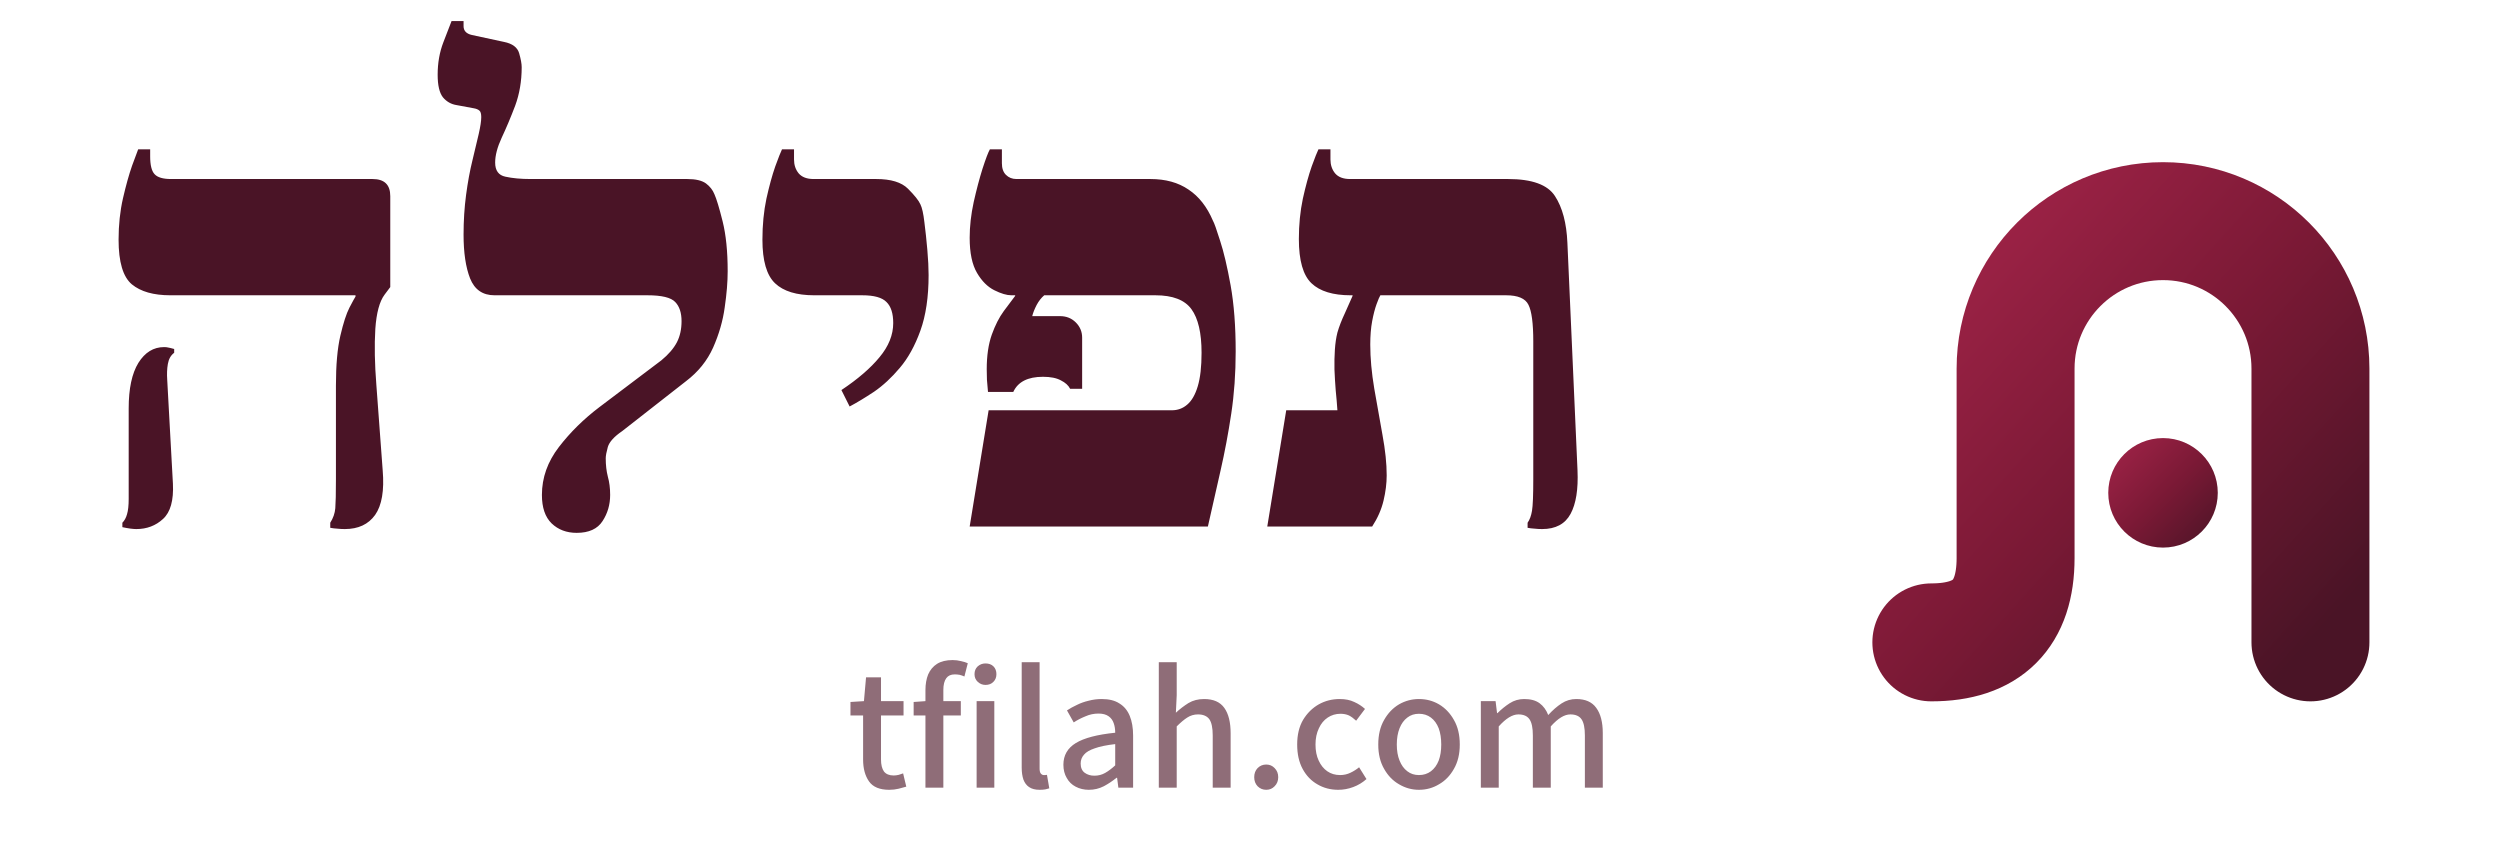
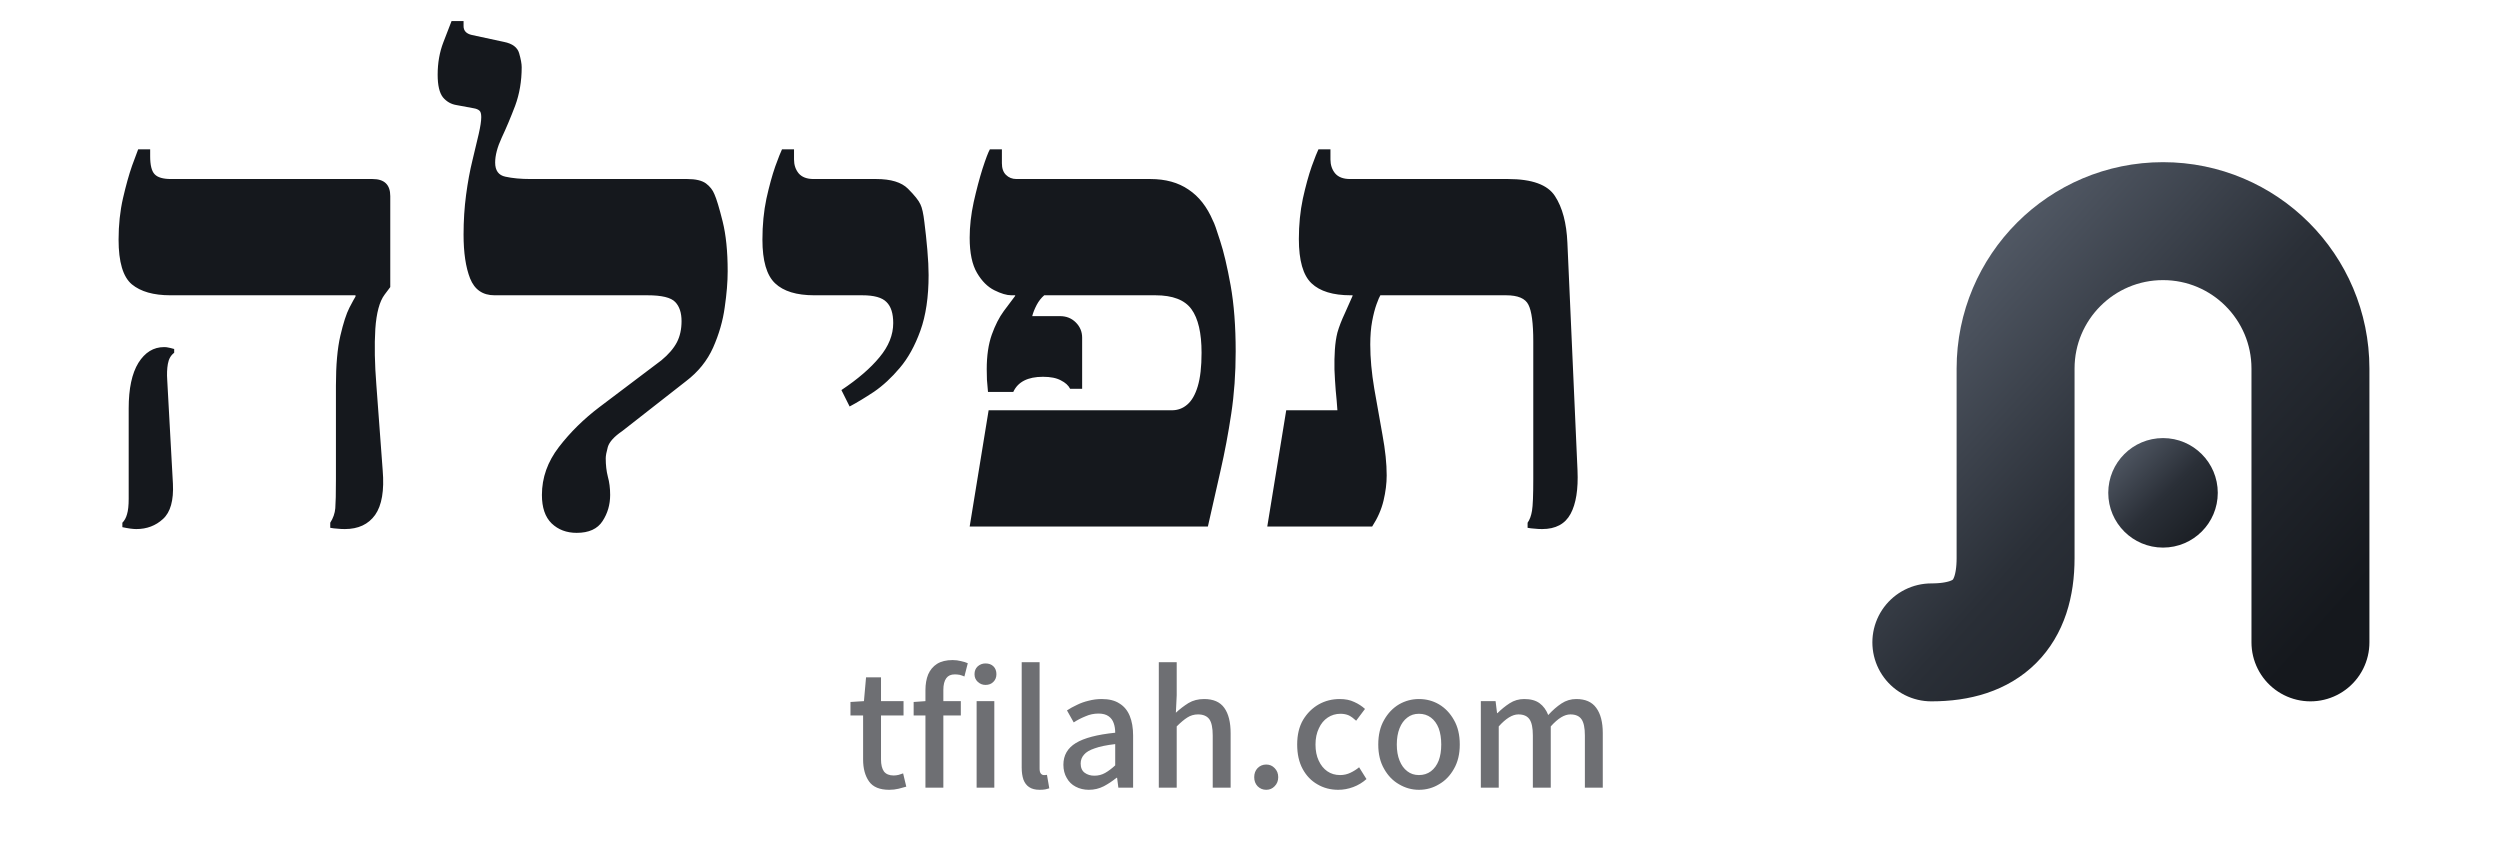
<svg xmlns="http://www.w3.org/2000/svg" viewBox="0 0 118.7 40" role="img" aria-label="תפילה · tfilah.com">
  <g transform="translate(86.7 4)">
    <defs>
      <linearGradient id="tfg" x1="0" y1="0" x2="1" y2="1">
-         <stop offset="0" stop-color="#A32449" />
-         <stop offset=".52" stop-color="#7A1935" />
-         <stop offset="1" stop-color="#4A1426" />
+         <stop offset="0" stop-color="#5B6370" />
+         <stop offset=".52" stop-color="#2A2F37" />
+         <stop offset="1" stop-color="#15181D" />
      </linearGradient>
    </defs>
    <path d="M23 26.5V13.5A7 7 0 0 0 9 13.5V22.5Q9 26.5 5 26.5" fill="none" stroke="url(#tfg)" stroke-width="5.6" stroke-linecap="round" stroke-linejoin="round" />
    <circle cx="16" cy="19.4" r="2.6" fill="url(#tfg)" />
  </g>
-   <path transform="translate(3.98 25)" d="M12.39 0.12Q12.21 0.12 12.03 0.1Q11.85 0.09 11.7 0.06V-0.18Q11.91 -0.51 11.94 -0.87Q11.97 -1.23 11.97 -2.25V-6.69Q11.97 -8.16 12.18 -9.06Q12.39 -9.96 12.61 -10.39Q12.84 -10.83 12.9 -10.92V-10.98H4.11Q2.91 -10.98 2.28 -11.5Q1.65 -12.03 1.65 -13.62Q1.65 -14.67 1.86 -15.59Q2.07 -16.5 2.29 -17.13Q2.52 -17.76 2.58 -17.91H3.15V-17.58Q3.15 -16.95 3.36 -16.73Q3.57 -16.5 4.14 -16.5H13.71Q14.55 -16.5 14.55 -15.69V-11.37L14.28 -11.01Q13.92 -10.53 13.84 -9.38Q13.77 -8.22 13.89 -6.72L14.19 -2.67Q14.31 -1.23 13.83 -0.55Q13.35 0.12 12.39 0.12ZM2.49 0.12Q2.25 0.12 1.83 0.03V-0.18Q1.98 -0.33 2.05 -0.58Q2.13 -0.84 2.13 -1.32V-5.61Q2.13 -7.02 2.59 -7.77Q3.06 -8.52 3.81 -8.52Q3.93 -8.52 4 -8.5Q4.08 -8.49 4.29 -8.43V-8.25Q4.05 -8.07 3.99 -7.72Q3.93 -7.38 3.96 -6.96L4.23 -2.04Q4.29 -0.84 3.76 -0.36Q3.24 0.12 2.49 0.12ZM23.4 0.3Q22.68 0.3 22.21 -0.15Q21.75 -0.6 21.75 -1.5Q21.75 -2.73 22.56 -3.78Q23.37 -4.83 24.48 -5.67L27.42 -7.89Q27.93 -8.31 28.16 -8.75Q28.38 -9.18 28.38 -9.75Q28.38 -10.35 28.08 -10.66Q27.78 -10.98 26.76 -10.98H19.5Q18.66 -10.98 18.34 -11.78Q18.03 -12.57 18.03 -13.86Q18.03 -14.85 18.15 -15.75Q18.27 -16.65 18.45 -17.38Q18.63 -18.12 18.75 -18.64Q18.87 -19.17 18.87 -19.44Q18.87 -19.68 18.78 -19.75Q18.69 -19.83 18.51 -19.86L17.7 -20.01Q17.31 -20.07 17.05 -20.38Q16.8 -20.7 16.8 -21.45Q16.8 -22.29 17.07 -22.99Q17.34 -23.7 17.46 -24H18.03V-23.76Q18.03 -23.43 18.42 -23.34L19.95 -23.01Q20.55 -22.89 20.67 -22.47Q20.79 -22.05 20.79 -21.81Q20.79 -20.82 20.48 -19.98Q20.16 -19.14 19.84 -18.46Q19.53 -17.79 19.53 -17.28Q19.53 -16.71 20.02 -16.61Q20.52 -16.5 21.21 -16.5H28.65Q29.25 -16.5 29.54 -16.29Q29.82 -16.08 29.94 -15.78Q30.09 -15.45 30.33 -14.49Q30.57 -13.53 30.57 -12.12Q30.57 -11.37 30.43 -10.41Q30.3 -9.45 29.88 -8.5Q29.46 -7.56 28.59 -6.9L25.56 -4.53Q24.99 -4.14 24.88 -3.78Q24.78 -3.42 24.78 -3.24Q24.78 -2.76 24.88 -2.37Q24.99 -1.98 24.99 -1.5Q24.99 -0.81 24.63 -0.26Q24.27 0.3 23.4 0.3ZM36.36 -5.7 35.97 -6.48Q37.14 -7.26 37.78 -8.04Q38.43 -8.82 38.43 -9.66Q38.43 -10.35 38.11 -10.66Q37.8 -10.98 36.96 -10.98H34.68Q33.42 -10.98 32.82 -11.55Q32.22 -12.12 32.22 -13.62Q32.22 -14.67 32.41 -15.57Q32.61 -16.47 32.83 -17.1Q33.06 -17.73 33.15 -17.91H33.72V-17.43Q33.72 -17.04 33.94 -16.77Q34.17 -16.5 34.65 -16.5H37.62Q38.67 -16.5 39.13 -16.04Q39.6 -15.57 39.72 -15.3Q39.84 -15.06 39.91 -14.45Q39.99 -13.83 40.05 -13.14Q40.11 -12.45 40.11 -11.94Q40.11 -10.38 39.72 -9.3Q39.33 -8.22 38.74 -7.53Q38.16 -6.84 37.52 -6.4Q36.87 -5.97 36.36 -5.7ZM42.06 0 42.96 -5.52H51.66Q52.08 -5.52 52.39 -5.79Q52.71 -6.06 52.89 -6.66Q53.07 -7.26 53.07 -8.25Q53.07 -9.66 52.59 -10.32Q52.11 -10.98 50.88 -10.98H45.6Q45.39 -10.8 45.24 -10.52Q45.09 -10.23 45.03 -9.99H46.35Q46.8 -9.99 47.1 -9.69Q47.4 -9.39 47.4 -8.97V-6.54H46.83Q46.71 -6.78 46.39 -6.94Q46.08 -7.11 45.54 -7.11Q44.46 -7.11 44.13 -6.39H42.93Q42.9 -6.75 42.88 -6.97Q42.87 -7.2 42.87 -7.47Q42.87 -8.43 43.11 -9.11Q43.35 -9.78 43.68 -10.23Q44.01 -10.68 44.22 -10.95V-10.98H44.04Q43.71 -10.98 43.23 -11.22Q42.75 -11.46 42.41 -12.04Q42.06 -12.63 42.06 -13.71Q42.06 -14.52 42.25 -15.4Q42.45 -16.29 42.67 -16.99Q42.9 -17.7 43.02 -17.91H43.59V-17.25Q43.59 -16.89 43.78 -16.7Q43.98 -16.5 44.28 -16.5H50.64Q51.72 -16.5 52.45 -16Q53.19 -15.51 53.61 -14.52Q53.7 -14.37 53.95 -13.57Q54.21 -12.78 54.45 -11.45Q54.69 -10.11 54.69 -8.31Q54.69 -6.75 54.48 -5.36Q54.27 -3.96 53.97 -2.65Q53.67 -1.35 53.37 0ZM69.24 0.12Q69.06 0.12 68.88 0.1Q68.7 0.09 68.55 0.06V-0.18Q68.7 -0.39 68.76 -0.75Q68.82 -1.11 68.82 -2.25V-8.79Q68.82 -10.08 68.59 -10.53Q68.37 -10.98 67.53 -10.98H61.56Q61.5 -10.89 61.38 -10.56Q61.26 -10.23 61.17 -9.75Q61.08 -9.27 61.08 -8.64Q61.08 -7.68 61.27 -6.55Q61.47 -5.43 61.66 -4.35Q61.86 -3.27 61.86 -2.43Q61.86 -1.86 61.71 -1.23Q61.56 -0.6 61.17 0H56.19L57.09 -5.52H59.52Q59.49 -5.97 59.44 -6.46Q59.4 -6.96 59.38 -7.46Q59.37 -7.95 59.4 -8.4Q59.43 -8.85 59.52 -9.21Q59.64 -9.63 59.88 -10.14L60.24 -10.95V-10.98H60.15Q58.89 -10.98 58.29 -11.55Q57.69 -12.12 57.69 -13.65Q57.69 -14.67 57.88 -15.57Q58.08 -16.47 58.3 -17.1Q58.53 -17.73 58.62 -17.91H59.19V-17.43Q59.19 -17.04 59.41 -16.77Q59.64 -16.5 60.12 -16.5H67.62Q69.33 -16.5 69.85 -15.69Q70.38 -14.88 70.44 -13.47L70.92 -2.67Q70.98 -1.32 70.59 -0.6Q70.2 0.12 69.24 0.12Z" fill="#4A1426" />
-   <path transform="translate(40.20 37.4)" d="M2.02 0.1Q1.34 0.1 1.06 -0.3Q0.78 -0.7 0.78 -1.34V-3.43H0.18V-4.07L0.82 -4.11L0.92 -5.24H1.63V-4.11H2.7V-3.43H1.63V-1.34Q1.63 -0.97 1.77 -0.77Q1.92 -0.58 2.23 -0.58Q2.34 -0.58 2.47 -0.61Q2.59 -0.65 2.68 -0.68L2.83 -0.05Q2.66 0 2.46 0.05Q2.25 0.1 2.02 0.1ZM3.74 0V-3.43H3.18V-4.07L3.74 -4.11V-4.63Q3.74 -5.06 3.87 -5.38Q4.01 -5.7 4.29 -5.88Q4.58 -6.06 5.03 -6.06Q5.24 -6.06 5.43 -6.01Q5.62 -5.97 5.75 -5.91L5.59 -5.28Q5.48 -5.33 5.36 -5.36Q5.24 -5.38 5.13 -5.38Q4.86 -5.38 4.73 -5.2Q4.59 -5.01 4.59 -4.64V-4.11H5.42V-3.43H4.59V0ZM6.17 0V-4.11H7.01V0ZM6.59 -4.88Q6.38 -4.88 6.22 -5.03Q6.07 -5.17 6.07 -5.39Q6.07 -5.62 6.22 -5.76Q6.38 -5.9 6.59 -5.9Q6.83 -5.9 6.97 -5.76Q7.11 -5.62 7.11 -5.39Q7.11 -5.17 6.97 -5.03Q6.83 -4.88 6.59 -4.88ZM9.16 0.1Q8.85 0.1 8.66 -0.03Q8.48 -0.15 8.39 -0.39Q8.31 -0.63 8.31 -0.96V-5.96H9.16V-0.91Q9.16 -0.74 9.22 -0.67Q9.28 -0.6 9.36 -0.6Q9.39 -0.6 9.42 -0.6Q9.46 -0.6 9.51 -0.61L9.62 0.03Q9.54 0.05 9.43 0.08Q9.32 0.1 9.16 0.1ZM11.5 0.1Q11.15 0.1 10.87 -0.05Q10.6 -0.19 10.45 -0.46Q10.29 -0.73 10.29 -1.09Q10.29 -1.76 10.88 -2.12Q11.47 -2.48 12.75 -2.61Q12.75 -2.86 12.68 -3.06Q12.61 -3.27 12.44 -3.39Q12.26 -3.52 11.96 -3.52Q11.63 -3.52 11.34 -3.39Q11.04 -3.27 10.78 -3.1L10.46 -3.67Q10.67 -3.81 10.93 -3.93Q11.19 -4.06 11.49 -4.13Q11.79 -4.21 12.11 -4.21Q12.63 -4.21 12.95 -4Q13.28 -3.8 13.44 -3.41Q13.6 -3.02 13.6 -2.47V0H12.9L12.84 -0.47H12.81Q12.53 -0.24 12.21 -0.07Q11.88 0.1 11.5 0.1ZM11.76 -0.57Q12.04 -0.57 12.27 -0.7Q12.5 -0.83 12.75 -1.06V-2.07Q12.14 -2 11.78 -1.87Q11.42 -1.75 11.27 -1.57Q11.11 -1.39 11.11 -1.15Q11.11 -0.85 11.3 -0.71Q11.49 -0.57 11.76 -0.57ZM14.82 0V-5.96H15.67V-4.38L15.63 -3.56Q15.91 -3.82 16.23 -4.02Q16.55 -4.21 16.97 -4.21Q17.63 -4.21 17.93 -3.79Q18.23 -3.37 18.23 -2.59V0H17.38V-2.48Q17.38 -3.02 17.22 -3.25Q17.05 -3.48 16.68 -3.48Q16.4 -3.48 16.17 -3.33Q15.95 -3.19 15.67 -2.91V0ZM19.92 0.1Q19.68 0.1 19.51 -0.07Q19.35 -0.24 19.35 -0.5Q19.35 -0.76 19.51 -0.93Q19.68 -1.1 19.92 -1.1Q20.16 -1.1 20.32 -0.93Q20.49 -0.76 20.49 -0.5Q20.49 -0.24 20.32 -0.07Q20.16 0.1 19.92 0.1ZM23.34 0.1Q22.79 0.1 22.35 -0.16Q21.91 -0.41 21.65 -0.89Q21.39 -1.37 21.39 -2.05Q21.39 -2.74 21.67 -3.22Q21.96 -3.7 22.42 -3.96Q22.87 -4.21 23.41 -4.21Q23.81 -4.21 24.1 -4.07Q24.39 -3.94 24.61 -3.74L24.19 -3.18Q24.02 -3.34 23.85 -3.43Q23.67 -3.51 23.45 -3.51Q23.11 -3.51 22.84 -3.33Q22.57 -3.15 22.42 -2.82Q22.26 -2.49 22.26 -2.05Q22.26 -1.61 22.41 -1.29Q22.56 -0.96 22.82 -0.78Q23.08 -0.6 23.43 -0.6Q23.69 -0.6 23.92 -0.71Q24.15 -0.82 24.33 -0.97L24.68 -0.41Q24.4 -0.16 24.05 -0.03Q23.7 0.1 23.34 0.1ZM27.17 0.1Q26.67 0.1 26.23 -0.16Q25.79 -0.41 25.52 -0.89Q25.24 -1.37 25.24 -2.05Q25.24 -2.74 25.52 -3.22Q25.79 -3.7 26.23 -3.96Q26.67 -4.21 27.17 -4.21Q27.69 -4.21 28.12 -3.96Q28.56 -3.7 28.83 -3.22Q29.11 -2.74 29.11 -2.05Q29.11 -1.37 28.83 -0.89Q28.56 -0.41 28.12 -0.16Q27.69 0.1 27.17 0.1ZM27.17 -0.6Q27.5 -0.6 27.74 -0.78Q27.98 -0.96 28.11 -1.29Q28.23 -1.61 28.23 -2.05Q28.23 -2.49 28.11 -2.82Q27.98 -3.15 27.74 -3.33Q27.5 -3.51 27.17 -3.51Q26.85 -3.51 26.62 -3.33Q26.38 -3.15 26.25 -2.82Q26.12 -2.49 26.12 -2.05Q26.12 -1.61 26.25 -1.29Q26.38 -0.96 26.62 -0.78Q26.85 -0.6 27.17 -0.6ZM30.11 0V-4.11H30.81L30.88 -3.54H30.9Q31.17 -3.81 31.48 -4.01Q31.79 -4.21 32.17 -4.21Q32.63 -4.21 32.9 -4.01Q33.17 -3.81 33.31 -3.45Q33.62 -3.79 33.94 -4Q34.26 -4.21 34.64 -4.21Q35.29 -4.21 35.59 -3.79Q35.9 -3.37 35.9 -2.59V0H35.05V-2.48Q35.05 -3.02 34.89 -3.25Q34.73 -3.48 34.36 -3.48Q34.15 -3.48 33.92 -3.34Q33.69 -3.2 33.43 -2.91V0H32.58V-2.48Q32.58 -3.02 32.42 -3.25Q32.26 -3.48 31.89 -3.48Q31.47 -3.48 30.96 -2.91V0Z" fill="#4A1426" fill-opacity=".62" />
+   <path transform="translate(3.98 25)" d="M12.39 0.12Q12.21 0.12 12.03 0.1Q11.85 0.09 11.7 0.06V-0.18Q11.91 -0.51 11.94 -0.87Q11.97 -1.23 11.97 -2.25V-6.69Q11.97 -8.16 12.18 -9.06Q12.39 -9.96 12.61 -10.39Q12.84 -10.83 12.9 -10.92V-10.98H4.11Q2.91 -10.98 2.28 -11.5Q1.65 -12.03 1.65 -13.62Q1.65 -14.67 1.86 -15.59Q2.07 -16.5 2.29 -17.13Q2.52 -17.76 2.58 -17.91H3.15V-17.58Q3.15 -16.95 3.36 -16.73Q3.57 -16.5 4.14 -16.5H13.71Q14.55 -16.5 14.55 -15.69V-11.37L14.28 -11.01Q13.92 -10.53 13.84 -9.38Q13.77 -8.22 13.89 -6.72L14.19 -2.67Q14.31 -1.23 13.83 -0.55Q13.35 0.12 12.39 0.12ZM2.49 0.12Q2.25 0.12 1.83 0.03V-0.18Q1.98 -0.33 2.05 -0.58Q2.13 -0.84 2.13 -1.32V-5.61Q2.13 -7.02 2.59 -7.77Q3.06 -8.52 3.81 -8.52Q3.93 -8.52 4 -8.5Q4.08 -8.49 4.29 -8.43V-8.25Q4.05 -8.07 3.99 -7.72Q3.93 -7.38 3.96 -6.96L4.23 -2.04Q4.29 -0.84 3.76 -0.36Q3.24 0.12 2.49 0.12ZM23.4 0.3Q22.68 0.3 22.21 -0.15Q21.75 -0.6 21.75 -1.5Q21.75 -2.73 22.56 -3.78Q23.37 -4.83 24.48 -5.67L27.42 -7.89Q27.93 -8.31 28.16 -8.75Q28.38 -9.18 28.38 -9.75Q28.38 -10.35 28.08 -10.66Q27.78 -10.98 26.76 -10.98H19.5Q18.66 -10.98 18.34 -11.78Q18.03 -12.57 18.03 -13.86Q18.03 -14.85 18.15 -15.75Q18.27 -16.65 18.45 -17.38Q18.63 -18.12 18.75 -18.64Q18.87 -19.17 18.87 -19.44Q18.87 -19.68 18.78 -19.75Q18.69 -19.83 18.51 -19.86L17.7 -20.01Q17.31 -20.07 17.05 -20.38Q16.8 -20.7 16.8 -21.45Q16.8 -22.29 17.07 -22.99Q17.34 -23.7 17.46 -24H18.03V-23.76Q18.03 -23.43 18.42 -23.34L19.95 -23.01Q20.55 -22.89 20.67 -22.47Q20.79 -22.05 20.79 -21.81Q20.79 -20.82 20.48 -19.98Q20.16 -19.14 19.84 -18.46Q19.53 -17.79 19.53 -17.28Q19.53 -16.71 20.02 -16.61Q20.52 -16.5 21.21 -16.5H28.65Q29.25 -16.5 29.54 -16.29Q29.82 -16.08 29.94 -15.78Q30.09 -15.45 30.33 -14.49Q30.57 -13.53 30.57 -12.12Q30.57 -11.37 30.43 -10.41Q30.3 -9.45 29.88 -8.5Q29.46 -7.56 28.59 -6.9L25.56 -4.53Q24.99 -4.14 24.88 -3.78Q24.78 -3.42 24.78 -3.24Q24.78 -2.76 24.88 -2.37Q24.99 -1.98 24.99 -1.5Q24.99 -0.81 24.63 -0.26Q24.27 0.3 23.4 0.3ZM36.36 -5.7 35.97 -6.48Q37.14 -7.26 37.78 -8.04Q38.43 -8.82 38.43 -9.66Q38.43 -10.35 38.11 -10.66Q37.8 -10.98 36.96 -10.98H34.68Q33.42 -10.98 32.82 -11.55Q32.22 -12.12 32.22 -13.62Q32.22 -14.67 32.41 -15.57Q32.61 -16.47 32.83 -17.1Q33.06 -17.73 33.15 -17.91H33.72V-17.43Q33.72 -17.04 33.94 -16.77Q34.17 -16.5 34.65 -16.5H37.62Q38.67 -16.5 39.13 -16.04Q39.6 -15.57 39.72 -15.3Q39.84 -15.06 39.91 -14.45Q39.99 -13.83 40.05 -13.14Q40.11 -12.45 40.11 -11.94Q40.11 -10.38 39.72 -9.3Q39.33 -8.22 38.74 -7.53Q38.16 -6.84 37.52 -6.4Q36.87 -5.97 36.36 -5.7ZM42.06 0 42.96 -5.52H51.66Q52.08 -5.52 52.39 -5.79Q52.71 -6.06 52.89 -6.66Q53.07 -7.26 53.07 -8.25Q53.07 -9.66 52.59 -10.32Q52.11 -10.98 50.88 -10.98H45.6Q45.39 -10.8 45.24 -10.52Q45.09 -10.23 45.03 -9.99H46.35Q46.8 -9.99 47.1 -9.69Q47.4 -9.39 47.4 -8.97V-6.54H46.83Q46.71 -6.78 46.39 -6.94Q46.08 -7.11 45.54 -7.11Q44.46 -7.11 44.13 -6.39H42.93Q42.9 -6.75 42.88 -6.97Q42.87 -7.2 42.87 -7.47Q42.87 -8.43 43.11 -9.11Q43.35 -9.78 43.68 -10.23Q44.01 -10.68 44.22 -10.95V-10.98H44.04Q43.71 -10.98 43.23 -11.22Q42.75 -11.46 42.41 -12.04Q42.06 -12.63 42.06 -13.71Q42.06 -14.52 42.25 -15.4Q42.45 -16.29 42.67 -16.99Q42.9 -17.7 43.02 -17.91H43.59V-17.25Q43.59 -16.89 43.78 -16.7Q43.98 -16.5 44.28 -16.5H50.64Q51.72 -16.5 52.45 -16Q53.19 -15.51 53.61 -14.52Q53.7 -14.37 53.95 -13.57Q54.21 -12.78 54.45 -11.45Q54.69 -10.11 54.69 -8.31Q54.69 -6.75 54.48 -5.36Q54.27 -3.96 53.97 -2.65Q53.67 -1.35 53.37 0ZM69.24 0.12Q69.06 0.12 68.88 0.1Q68.7 0.09 68.55 0.06V-0.18Q68.7 -0.39 68.76 -0.75Q68.82 -1.11 68.82 -2.25V-8.79Q68.82 -10.08 68.59 -10.53Q68.37 -10.98 67.53 -10.98H61.56Q61.5 -10.89 61.38 -10.56Q61.26 -10.23 61.17 -9.75Q61.08 -9.27 61.08 -8.64Q61.08 -7.68 61.27 -6.55Q61.47 -5.43 61.66 -4.35Q61.86 -3.27 61.86 -2.43Q61.86 -1.86 61.71 -1.23Q61.56 -0.6 61.17 0H56.19L57.09 -5.52H59.52Q59.49 -5.97 59.44 -6.46Q59.4 -6.96 59.38 -7.46Q59.37 -7.95 59.4 -8.4Q59.43 -8.85 59.52 -9.21Q59.64 -9.63 59.88 -10.14L60.24 -10.95V-10.98H60.15Q58.89 -10.98 58.29 -11.55Q57.69 -12.12 57.69 -13.65Q57.69 -14.67 57.88 -15.57Q58.08 -16.47 58.3 -17.1Q58.53 -17.73 58.62 -17.91H59.19V-17.43Q59.19 -17.04 59.41 -16.77Q59.64 -16.5 60.12 -16.5H67.62Q69.33 -16.5 69.85 -15.69Q70.38 -14.88 70.44 -13.47L70.92 -2.67Q70.98 -1.32 70.59 -0.6Q70.2 0.12 69.24 0.12Z" fill="#15181D" />
+   <path transform="translate(40.20 37.4)" d="M2.02 0.1Q1.34 0.1 1.06 -0.3Q0.78 -0.7 0.78 -1.34V-3.43H0.18V-4.07L0.82 -4.11L0.92 -5.24H1.63V-4.11H2.7V-3.43H1.63V-1.34Q1.63 -0.97 1.77 -0.77Q1.92 -0.58 2.23 -0.58Q2.34 -0.58 2.47 -0.61Q2.59 -0.65 2.68 -0.68L2.83 -0.05Q2.66 0 2.46 0.05Q2.25 0.1 2.02 0.1ZM3.74 0V-3.43H3.18V-4.07L3.74 -4.11V-4.63Q3.74 -5.06 3.87 -5.38Q4.01 -5.7 4.29 -5.88Q4.58 -6.06 5.03 -6.06Q5.24 -6.06 5.43 -6.01Q5.62 -5.97 5.75 -5.91L5.59 -5.28Q5.48 -5.33 5.36 -5.36Q5.24 -5.38 5.13 -5.38Q4.86 -5.38 4.73 -5.2Q4.59 -5.01 4.59 -4.64V-4.11H5.42V-3.43H4.59V0ZM6.17 0V-4.11H7.01V0ZM6.59 -4.88Q6.38 -4.88 6.22 -5.03Q6.07 -5.17 6.07 -5.39Q6.07 -5.62 6.22 -5.76Q6.38 -5.9 6.59 -5.9Q6.83 -5.9 6.97 -5.76Q7.11 -5.62 7.11 -5.39Q7.11 -5.17 6.97 -5.03Q6.83 -4.88 6.59 -4.88ZM9.16 0.1Q8.85 0.1 8.66 -0.03Q8.48 -0.15 8.39 -0.39Q8.31 -0.63 8.31 -0.96V-5.96H9.16V-0.91Q9.16 -0.74 9.22 -0.67Q9.28 -0.6 9.36 -0.6Q9.39 -0.6 9.42 -0.6Q9.46 -0.6 9.51 -0.61L9.62 0.03Q9.54 0.05 9.43 0.08Q9.32 0.1 9.16 0.1ZM11.5 0.1Q11.15 0.1 10.87 -0.05Q10.6 -0.19 10.45 -0.46Q10.29 -0.73 10.29 -1.09Q10.29 -1.76 10.88 -2.12Q11.47 -2.48 12.75 -2.61Q12.75 -2.86 12.68 -3.06Q12.61 -3.27 12.44 -3.39Q12.26 -3.52 11.96 -3.52Q11.63 -3.52 11.34 -3.39Q11.04 -3.27 10.78 -3.1L10.46 -3.67Q10.67 -3.81 10.93 -3.93Q11.19 -4.06 11.49 -4.13Q11.79 -4.21 12.11 -4.21Q12.63 -4.21 12.95 -4Q13.28 -3.8 13.44 -3.41Q13.6 -3.02 13.6 -2.47V0H12.9L12.84 -0.47H12.81Q12.53 -0.24 12.21 -0.07Q11.88 0.1 11.5 0.1ZM11.76 -0.57Q12.04 -0.57 12.27 -0.7Q12.5 -0.83 12.75 -1.06V-2.07Q12.14 -2 11.78 -1.87Q11.42 -1.75 11.27 -1.57Q11.11 -1.39 11.11 -1.15Q11.11 -0.85 11.3 -0.71Q11.49 -0.57 11.76 -0.57ZM14.82 0V-5.96H15.67V-4.38L15.63 -3.56Q15.91 -3.82 16.23 -4.02Q16.55 -4.21 16.97 -4.21Q17.63 -4.21 17.93 -3.79Q18.23 -3.37 18.23 -2.59V0H17.38V-2.48Q17.38 -3.02 17.22 -3.25Q17.05 -3.48 16.68 -3.48Q16.4 -3.48 16.17 -3.33Q15.95 -3.19 15.67 -2.91V0ZM19.92 0.1Q19.68 0.1 19.51 -0.07Q19.35 -0.24 19.35 -0.5Q19.35 -0.76 19.51 -0.93Q19.68 -1.1 19.92 -1.1Q20.16 -1.1 20.32 -0.93Q20.49 -0.76 20.49 -0.5Q20.49 -0.24 20.32 -0.07Q20.16 0.1 19.92 0.1ZM23.34 0.1Q22.79 0.1 22.35 -0.16Q21.91 -0.41 21.65 -0.89Q21.39 -1.37 21.39 -2.05Q21.39 -2.74 21.67 -3.22Q21.96 -3.7 22.42 -3.96Q22.87 -4.21 23.41 -4.21Q23.81 -4.21 24.1 -4.07Q24.39 -3.94 24.61 -3.74L24.19 -3.18Q24.02 -3.34 23.85 -3.43Q23.67 -3.51 23.45 -3.51Q23.11 -3.51 22.84 -3.33Q22.57 -3.15 22.42 -2.82Q22.26 -2.49 22.26 -2.05Q22.26 -1.61 22.41 -1.29Q22.56 -0.96 22.82 -0.78Q23.08 -0.6 23.43 -0.6Q23.69 -0.6 23.92 -0.71Q24.15 -0.82 24.33 -0.97L24.68 -0.41Q24.4 -0.16 24.05 -0.03Q23.7 0.1 23.34 0.1ZM27.17 0.1Q26.67 0.1 26.23 -0.16Q25.79 -0.41 25.52 -0.89Q25.24 -1.37 25.24 -2.05Q25.24 -2.74 25.52 -3.22Q25.79 -3.7 26.23 -3.96Q26.67 -4.21 27.17 -4.21Q27.69 -4.21 28.12 -3.96Q28.56 -3.7 28.83 -3.22Q29.11 -2.74 29.11 -2.05Q29.11 -1.37 28.83 -0.89Q28.56 -0.41 28.12 -0.16Q27.69 0.1 27.17 0.1ZM27.17 -0.6Q27.5 -0.6 27.74 -0.78Q27.98 -0.96 28.11 -1.29Q28.23 -1.61 28.23 -2.05Q28.23 -2.49 28.11 -2.82Q27.98 -3.15 27.74 -3.33Q27.5 -3.51 27.17 -3.51Q26.85 -3.51 26.62 -3.33Q26.38 -3.15 26.25 -2.82Q26.12 -2.49 26.12 -2.05Q26.12 -1.61 26.25 -1.29Q26.38 -0.96 26.62 -0.78Q26.85 -0.6 27.17 -0.6ZM30.11 0V-4.11H30.81L30.88 -3.54H30.9Q31.17 -3.81 31.48 -4.01Q31.79 -4.21 32.17 -4.21Q32.63 -4.21 32.9 -4.01Q33.17 -3.81 33.31 -3.45Q33.62 -3.79 33.94 -4Q34.26 -4.21 34.64 -4.21Q35.29 -4.21 35.59 -3.79Q35.9 -3.37 35.9 -2.59V0H35.05V-2.48Q35.05 -3.02 34.89 -3.25Q34.73 -3.48 34.36 -3.48Q34.15 -3.48 33.92 -3.34Q33.69 -3.2 33.43 -2.91V0H32.58V-2.48Q32.58 -3.02 32.42 -3.25Q32.26 -3.48 31.89 -3.48Q31.47 -3.48 30.96 -2.91V0Z" fill="#15181D" fill-opacity=".62" />
</svg>
